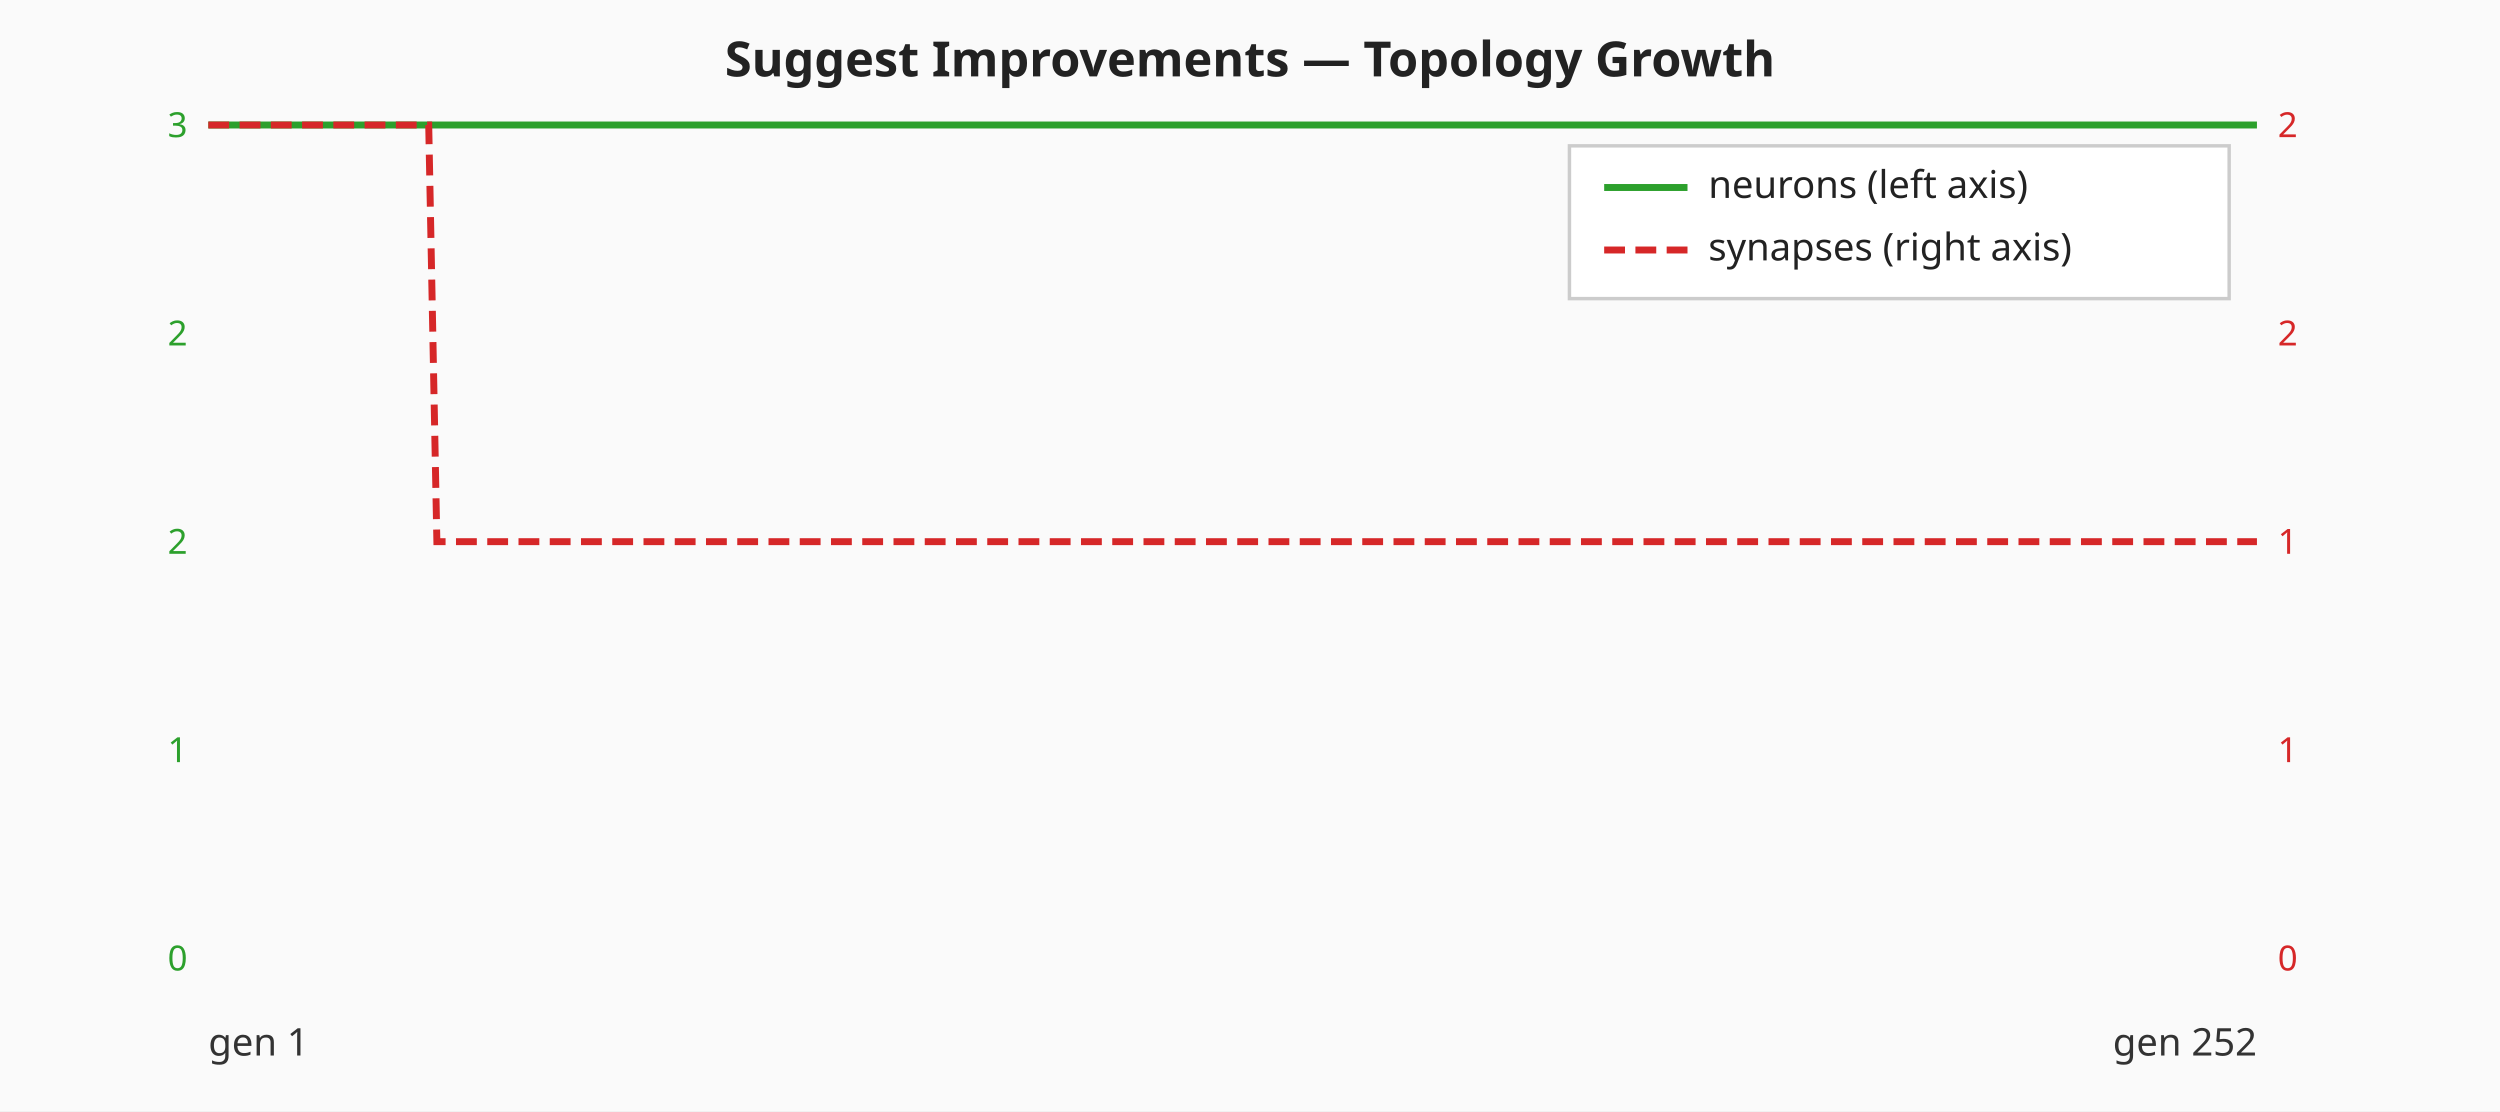
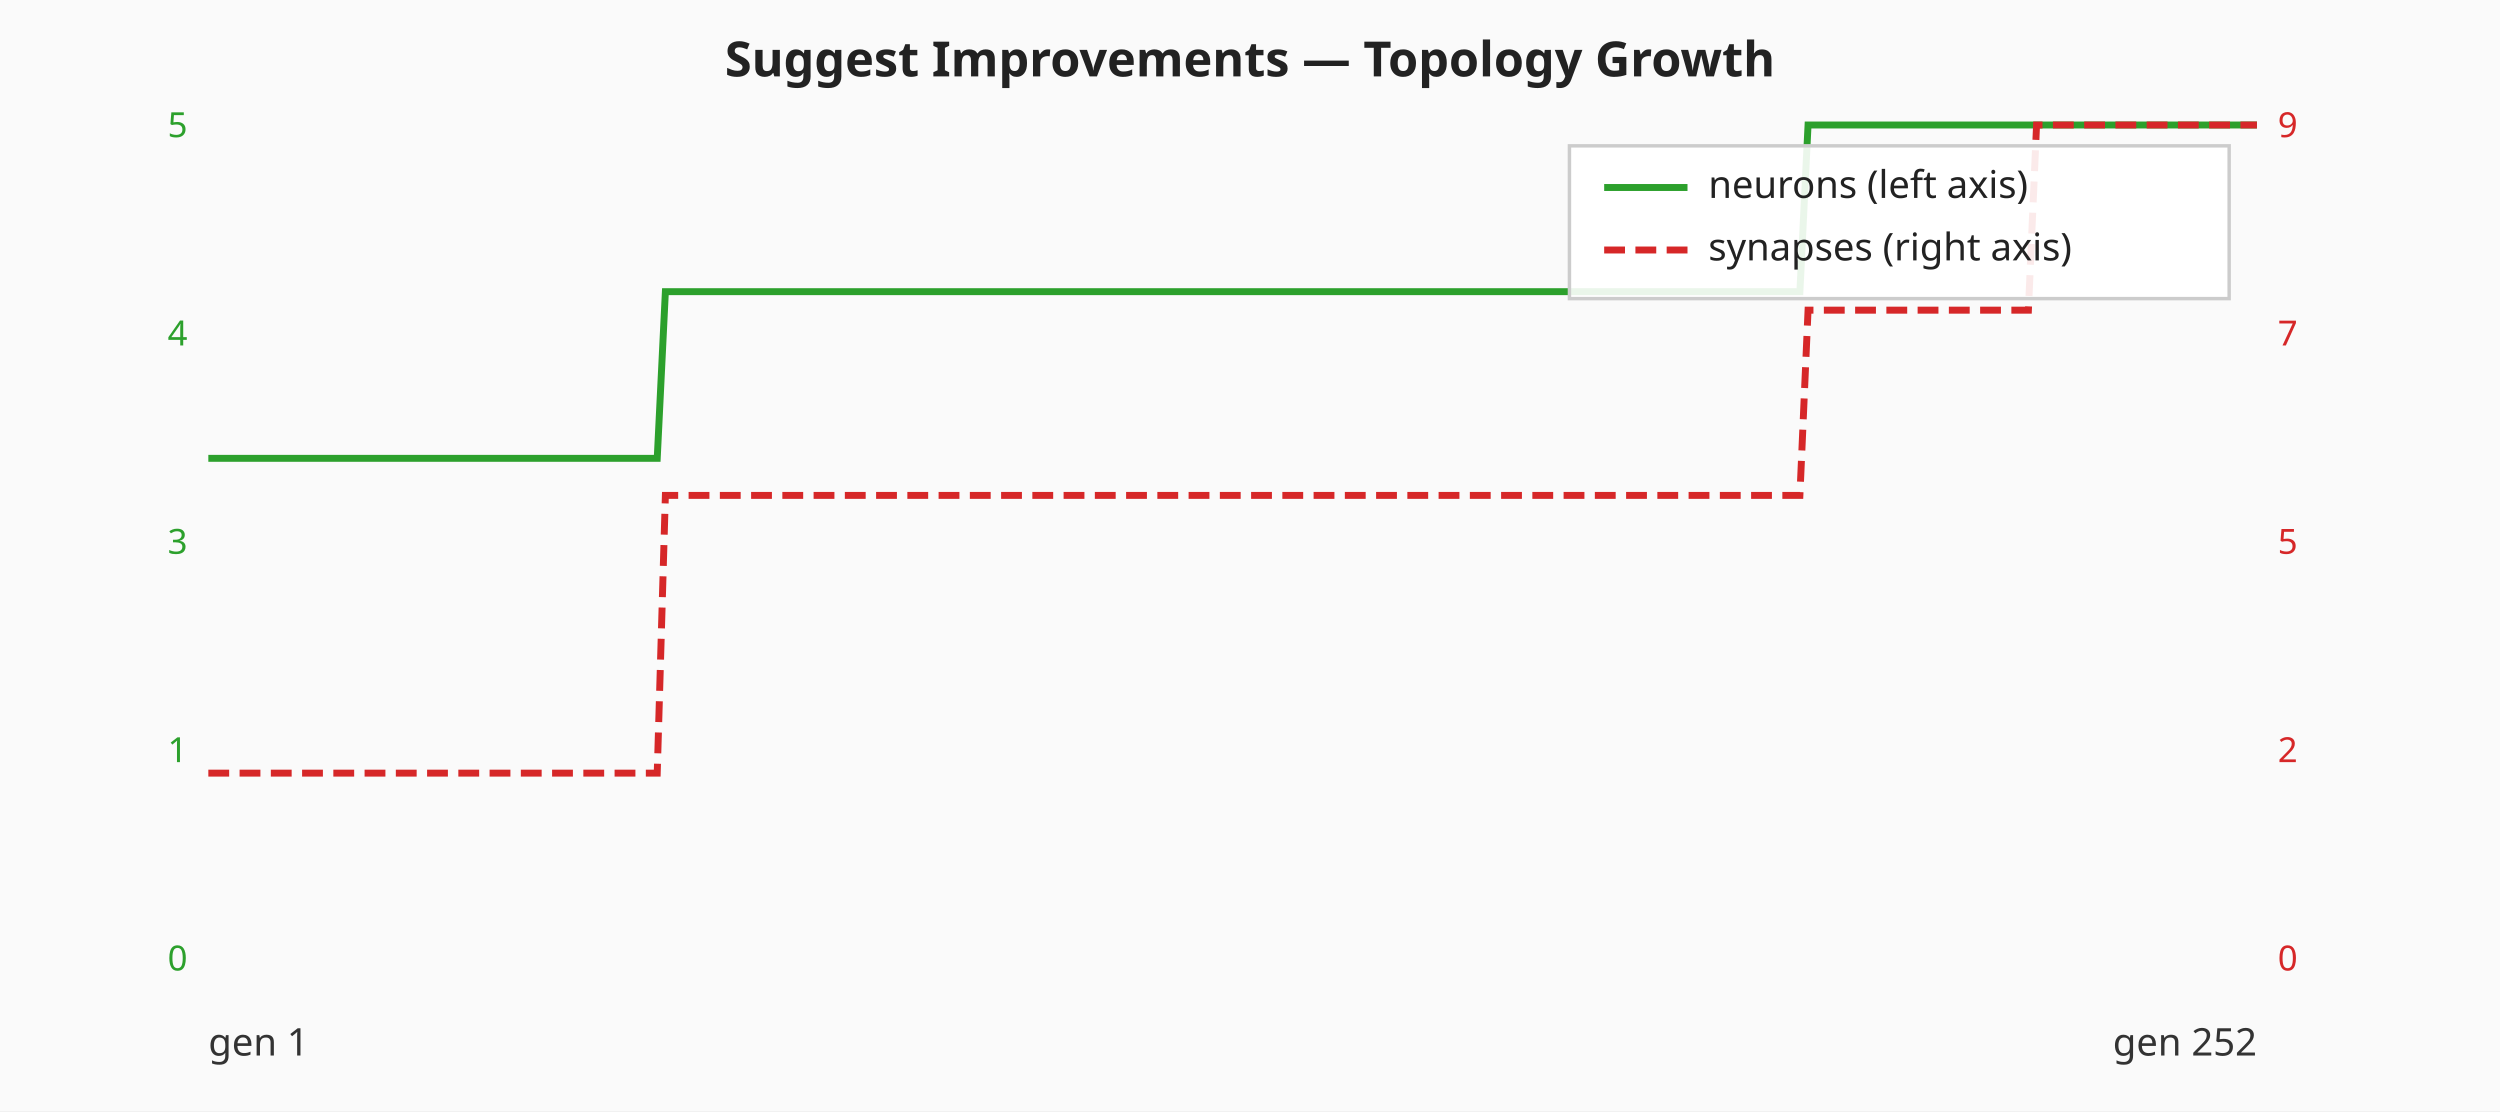
<svg xmlns="http://www.w3.org/2000/svg" viewBox="0 0 720 320" width="720" height="320" role="img" aria-label="Suggest Improvements — neuron and synapse counts per generation">
  <rect width="720" height="320" fill="#fafafa" />
  <text x="360" y="22" text-anchor="middle" font-family="sans-serif" font-size="14" font-weight="bold" fill="#222">Suggest Improvements — Topology Growth</text>
  <text x="54.00" y="279.50" text-anchor="end" font-family="sans-serif" font-size="10" fill="#2ca02c">0</text>
  <text x="54.00" y="219.50" text-anchor="end" font-family="sans-serif" font-size="10" fill="#2ca02c">1</text>
-   <text x="54.00" y="159.50" text-anchor="end" font-family="sans-serif" font-size="10" fill="#2ca02c">2</text>
-   <text x="54.00" y="99.50" text-anchor="end" font-family="sans-serif" font-size="10" fill="#2ca02c">2</text>
-   <text x="54.00" y="39.50" text-anchor="end" font-family="sans-serif" font-size="10" fill="#2ca02c">3</text>
+   <text x="54.00" y="159.50" text-anchor="end" font-family="sans-serif" font-size="10" fill="#2ca02c">3</text>
+   <text x="54.00" y="99.50" text-anchor="end" font-family="sans-serif" font-size="10" fill="#2ca02c">4</text>
+   <text x="54.00" y="39.50" text-anchor="end" font-family="sans-serif" font-size="10" fill="#2ca02c">5</text>
  <text x="656.00" y="279.50" text-anchor="start" font-family="sans-serif" font-size="10" fill="#d62728">0</text>
-   <text x="656.00" y="219.50" text-anchor="start" font-family="sans-serif" font-size="10" fill="#d62728">1</text>
-   <text x="656.00" y="159.50" text-anchor="start" font-family="sans-serif" font-size="10" fill="#d62728">1</text>
-   <text x="656.00" y="99.50" text-anchor="start" font-family="sans-serif" font-size="10" fill="#d62728">2</text>
-   <text x="656.00" y="39.50" text-anchor="start" font-family="sans-serif" font-size="10" fill="#d62728">2</text>
-   <polyline class="neuron-count" fill="none" stroke="#2ca02c" stroke-width="2" points="60.00,36.00 62.35,36.00 64.70,36.00 67.05,36.00 69.40,36.00 71.75,36.00 74.10,36.00 76.45,36.00 78.80,36.00 81.16,36.00 83.51,36.00 85.86,36.00 88.21,36.00 90.56,36.00 92.91,36.00 95.26,36.00 97.61,36.00 99.96,36.00 102.31,36.00 104.66,36.00 107.01,36.00 109.36,36.00 111.71,36.00 114.06,36.00 116.41,36.00 118.76,36.00 121.12,36.00 123.47,36.00 125.82,36.00 128.17,36.00 130.52,36.00 132.87,36.00 135.22,36.00 137.57,36.00 139.92,36.00 142.27,36.00 144.62,36.00 146.97,36.00 149.32,36.00 151.67,36.00 154.02,36.00 156.37,36.00 158.73,36.00 161.08,36.00 163.43,36.00 165.78,36.00 168.13,36.00 170.48,36.00 172.83,36.00 175.18,36.00 177.53,36.00 179.88,36.00 182.23,36.00 184.58,36.00 186.93,36.00 189.28,36.00 191.63,36.00 193.98,36.00 196.33,36.00 198.69,36.00 201.04,36.00 203.39,36.00 205.74,36.00 208.09,36.00 210.44,36.00 212.79,36.00 215.14,36.00 217.49,36.00 219.84,36.00 222.19,36.00 224.54,36.00 226.89,36.00 229.24,36.00 231.59,36.00 233.94,36.00 236.29,36.00 238.65,36.00 241.00,36.00 243.35,36.00 245.70,36.00 248.05,36.00 250.40,36.00 252.75,36.00 255.10,36.00 257.45,36.00 259.80,36.00 262.15,36.00 264.50,36.00 266.85,36.00 269.20,36.00 271.55,36.00 273.90,36.00 276.25,36.00 278.61,36.00 280.96,36.00 283.31,36.00 285.66,36.00 288.01,36.00 290.36,36.00 292.71,36.00 295.06,36.00 297.41,36.00 299.76,36.00 302.11,36.00 304.46,36.00 306.81,36.00 309.16,36.00 311.51,36.00 313.86,36.00 316.22,36.00 318.57,36.00 320.92,36.00 323.27,36.00 325.62,36.00 327.97,36.00 330.32,36.00 332.67,36.00 335.02,36.00 337.37,36.00 339.72,36.00 342.07,36.00 344.42,36.00 346.77,36.00 349.12,36.00 351.47,36.00 353.82,36.00 356.18,36.00 358.53,36.00 360.88,36.00 363.23,36.00 365.58,36.00 367.93,36.00 370.28,36.00 372.63,36.00 374.98,36.00 377.33,36.00 379.68,36.00 382.03,36.00 384.38,36.00 386.73,36.00 389.08,36.00 391.43,36.00 393.78,36.00 396.14,36.00 398.49,36.00 400.84,36.00 403.19,36.00 405.54,36.00 407.89,36.00 410.24,36.00 412.59,36.00 414.94,36.00 417.29,36.00 419.64,36.00 421.99,36.00 424.34,36.00 426.69,36.00 429.04,36.00 431.39,36.00 433.75,36.00 436.10,36.00 438.45,36.00 440.80,36.00 443.15,36.00 445.50,36.00 447.85,36.00 450.20,36.00 452.55,36.00 454.90,36.00 457.25,36.00 459.60,36.00 461.95,36.00 464.30,36.00 466.65,36.00 469.00,36.00 471.35,36.00 473.71,36.00 476.06,36.00 478.41,36.00 480.76,36.00 483.11,36.00 485.46,36.00 487.81,36.00 490.16,36.00 492.51,36.00 494.86,36.00 497.21,36.00 499.56,36.00 501.91,36.00 504.26,36.00 506.61,36.00 508.96,36.00 511.31,36.00 513.67,36.00 516.02,36.00 518.37,36.00 520.72,36.00 523.07,36.00 525.42,36.00 527.77,36.00 530.12,36.00 532.47,36.00 534.82,36.00 537.17,36.00 539.52,36.00 541.87,36.00 544.22,36.00 546.57,36.00 548.92,36.00 551.27,36.00 553.63,36.00 555.98,36.00 558.33,36.00 560.68,36.00 563.03,36.00 565.38,36.00 567.73,36.00 570.08,36.00 572.43,36.00 574.78,36.00 577.13,36.00 579.48,36.00 581.83,36.00 584.18,36.00 586.53,36.00 588.88,36.00 591.24,36.00 593.59,36.00 595.94,36.00 598.29,36.00 600.64,36.00 602.99,36.00 605.34,36.00 607.69,36.00 610.04,36.00 612.39,36.00 614.74,36.00 617.09,36.00 619.44,36.00 621.79,36.00 624.14,36.00 626.49,36.00 628.84,36.00 631.20,36.00 633.55,36.00 635.90,36.00 638.25,36.00 640.60,36.00 642.95,36.00 645.30,36.00 647.65,36.00 650.00,36.00" />
-   <polyline class="synapse-count" fill="none" stroke="#d62728" stroke-width="2" stroke-dasharray="6 3" points="60.00,36.00 62.35,36.00 64.70,36.00 67.05,36.00 69.40,36.00 71.75,36.00 74.10,36.00 76.45,36.00 78.80,36.00 81.16,36.00 83.51,36.00 85.86,36.00 88.21,36.00 90.56,36.00 92.91,36.00 95.26,36.00 97.61,36.00 99.96,36.00 102.31,36.00 104.66,36.00 107.01,36.00 109.36,36.00 111.71,36.00 114.06,36.00 116.41,36.00 118.76,36.00 121.12,36.00 123.47,36.00 125.82,156.00 128.17,156.00 130.52,156.00 132.87,156.00 135.22,156.00 137.57,156.00 139.92,156.00 142.27,156.00 144.62,156.00 146.97,156.00 149.32,156.00 151.67,156.00 154.02,156.00 156.37,156.00 158.73,156.00 161.08,156.00 163.43,156.00 165.78,156.00 168.13,156.00 170.48,156.00 172.83,156.00 175.18,156.00 177.53,156.00 179.88,156.00 182.23,156.00 184.58,156.00 186.93,156.00 189.28,156.00 191.63,156.00 193.98,156.00 196.33,156.00 198.69,156.00 201.04,156.00 203.39,156.00 205.74,156.00 208.09,156.00 210.44,156.00 212.79,156.00 215.14,156.00 217.49,156.00 219.84,156.00 222.19,156.00 224.54,156.00 226.89,156.00 229.24,156.00 231.59,156.00 233.94,156.00 236.29,156.00 238.65,156.00 241.00,156.00 243.35,156.00 245.70,156.00 248.05,156.00 250.40,156.00 252.75,156.00 255.10,156.00 257.45,156.00 259.80,156.00 262.15,156.00 264.50,156.00 266.85,156.00 269.20,156.00 271.55,156.00 273.90,156.00 276.25,156.00 278.61,156.00 280.96,156.00 283.31,156.00 285.66,156.00 288.01,156.00 290.36,156.00 292.71,156.00 295.06,156.00 297.41,156.00 299.76,156.00 302.11,156.00 304.46,156.00 306.81,156.00 309.16,156.00 311.51,156.00 313.86,156.00 316.22,156.00 318.57,156.00 320.92,156.00 323.27,156.00 325.62,156.00 327.97,156.00 330.32,156.00 332.67,156.00 335.02,156.00 337.37,156.00 339.72,156.00 342.07,156.00 344.42,156.00 346.77,156.00 349.12,156.00 351.47,156.00 353.82,156.00 356.18,156.00 358.53,156.00 360.88,156.00 363.23,156.00 365.58,156.00 367.93,156.00 370.28,156.00 372.63,156.00 374.98,156.00 377.33,156.00 379.68,156.00 382.03,156.00 384.38,156.00 386.73,156.00 389.08,156.00 391.43,156.00 393.78,156.00 396.14,156.00 398.49,156.00 400.84,156.00 403.19,156.00 405.54,156.00 407.89,156.00 410.24,156.00 412.59,156.00 414.94,156.00 417.29,156.00 419.64,156.00 421.99,156.00 424.34,156.00 426.69,156.00 429.04,156.00 431.39,156.00 433.75,156.00 436.10,156.00 438.45,156.00 440.80,156.00 443.15,156.00 445.50,156.00 447.85,156.00 450.20,156.00 452.55,156.00 454.90,156.00 457.25,156.00 459.60,156.00 461.95,156.00 464.30,156.00 466.65,156.00 469.00,156.00 471.35,156.00 473.71,156.00 476.06,156.00 478.41,156.00 480.76,156.00 483.11,156.00 485.46,156.00 487.81,156.00 490.16,156.00 492.51,156.00 494.86,156.00 497.21,156.00 499.56,156.00 501.91,156.00 504.26,156.00 506.61,156.00 508.96,156.00 511.31,156.00 513.67,156.00 516.02,156.00 518.37,156.00 520.72,156.00 523.07,156.00 525.42,156.00 527.77,156.00 530.12,156.00 532.47,156.00 534.82,156.00 537.17,156.00 539.52,156.00 541.87,156.00 544.22,156.00 546.57,156.00 548.92,156.00 551.27,156.00 553.63,156.00 555.98,156.00 558.33,156.00 560.68,156.00 563.03,156.00 565.38,156.00 567.73,156.00 570.08,156.00 572.43,156.00 574.78,156.00 577.13,156.00 579.48,156.00 581.83,156.00 584.18,156.00 586.53,156.00 588.88,156.00 591.24,156.00 593.59,156.00 595.94,156.00 598.29,156.00 600.64,156.00 602.99,156.00 605.34,156.00 607.69,156.00 610.04,156.00 612.39,156.00 614.74,156.00 617.09,156.00 619.44,156.00 621.79,156.00 624.14,156.00 626.49,156.00 628.84,156.00 631.20,156.00 633.55,156.00 635.90,156.00 638.25,156.00 640.60,156.00 642.95,156.00 645.30,156.00 647.65,156.00 650.00,156.00" />
+   <text x="656.00" y="219.50" text-anchor="start" font-family="sans-serif" font-size="10" fill="#d62728">2</text>
+   <text x="656.00" y="159.50" text-anchor="start" font-family="sans-serif" font-size="10" fill="#d62728">5</text>
+   <text x="656.00" y="99.50" text-anchor="start" font-family="sans-serif" font-size="10" fill="#d62728">7</text>
+   <text x="656.00" y="39.50" text-anchor="start" font-family="sans-serif" font-size="10" fill="#d62728">9</text>
+   <polyline class="neuron-count" fill="none" stroke="#2ca02c" stroke-width="2" points="60.00,132.00 62.35,132.00 64.70,132.00 67.05,132.00 69.40,132.00 71.75,132.00 74.10,132.00 76.45,132.00 78.80,132.00 81.16,132.00 83.51,132.00 85.86,132.00 88.21,132.00 90.56,132.00 92.91,132.00 95.26,132.00 97.61,132.00 99.96,132.00 102.31,132.00 104.66,132.00 107.01,132.00 109.36,132.00 111.71,132.00 114.06,132.00 116.41,132.00 118.76,132.00 121.12,132.00 123.47,132.00 125.82,132.00 128.17,132.00 130.52,132.00 132.87,132.00 135.22,132.00 137.57,132.00 139.92,132.00 142.27,132.00 144.62,132.00 146.97,132.00 149.32,132.00 151.67,132.00 154.02,132.00 156.37,132.00 158.73,132.00 161.08,132.00 163.43,132.00 165.78,132.00 168.13,132.00 170.48,132.00 172.83,132.00 175.18,132.00 177.53,132.00 179.88,132.00 182.23,132.00 184.58,132.00 186.93,132.00 189.28,132.00 191.63,84.00 193.98,84.00 196.33,84.00 198.69,84.00 201.04,84.00 203.39,84.00 205.74,84.00 208.09,84.00 210.44,84.00 212.79,84.00 215.14,84.00 217.49,84.00 219.84,84.00 222.19,84.00 224.54,84.00 226.89,84.00 229.24,84.00 231.59,84.00 233.94,84.00 236.29,84.00 238.65,84.00 241.00,84.00 243.35,84.00 245.70,84.00 248.05,84.00 250.40,84.00 252.75,84.00 255.10,84.00 257.45,84.00 259.80,84.00 262.15,84.00 264.50,84.00 266.85,84.00 269.20,84.00 271.55,84.00 273.90,84.00 276.25,84.00 278.61,84.00 280.96,84.00 283.31,84.00 285.66,84.00 288.01,84.00 290.36,84.00 292.71,84.00 295.06,84.00 297.41,84.00 299.76,84.00 302.11,84.00 304.46,84.00 306.81,84.00 309.16,84.00 311.51,84.00 313.86,84.00 316.22,84.00 318.57,84.00 320.92,84.00 323.27,84.00 325.62,84.00 327.97,84.00 330.32,84.00 332.67,84.00 335.02,84.00 337.37,84.00 339.72,84.00 342.07,84.00 344.42,84.00 346.77,84.00 349.12,84.00 351.47,84.00 353.82,84.00 356.18,84.00 358.53,84.00 360.88,84.00 363.23,84.00 365.58,84.00 367.93,84.00 370.28,84.00 372.63,84.00 374.98,84.00 377.33,84.00 379.68,84.00 382.03,84.00 384.38,84.00 386.73,84.00 389.08,84.00 391.43,84.00 393.78,84.00 396.14,84.00 398.49,84.00 400.84,84.00 403.19,84.00 405.54,84.00 407.89,84.00 410.24,84.00 412.59,84.00 414.94,84.00 417.29,84.00 419.64,84.00 421.99,84.00 424.34,84.00 426.69,84.00 429.04,84.00 431.39,84.00 433.75,84.00 436.10,84.00 438.45,84.00 440.80,84.00 443.15,84.00 445.50,84.00 447.85,84.00 450.20,84.00 452.55,84.00 454.90,84.00 457.25,84.00 459.60,84.00 461.95,84.00 464.30,84.00 466.65,84.00 469.00,84.00 471.35,84.00 473.71,84.00 476.06,84.00 478.41,84.00 480.76,84.00 483.11,84.00 485.46,84.00 487.81,84.00 490.16,84.00 492.51,84.00 494.86,84.00 497.21,84.00 499.56,84.00 501.91,84.00 504.26,84.00 506.61,84.00 508.96,84.00 511.31,84.00 513.67,84.00 516.02,84.00 518.37,84.00 520.72,36.00 523.07,36.00 525.42,36.00 527.77,36.00 530.12,36.00 532.47,36.00 534.82,36.00 537.17,36.00 539.52,36.00 541.87,36.00 544.22,36.00 546.57,36.00 548.92,36.00 551.27,36.00 553.63,36.00 555.98,36.00 558.33,36.00 560.68,36.00 563.03,36.00 565.38,36.00 567.73,36.00 570.08,36.00 572.43,36.00 574.78,36.00 577.13,36.00 579.48,36.00 581.83,36.00 584.18,36.00 586.53,36.00 588.88,36.00 591.24,36.00 593.59,36.00 595.94,36.00 598.29,36.00 600.64,36.00 602.99,36.00 605.34,36.00 607.69,36.00 610.04,36.00 612.39,36.00 614.74,36.00 617.09,36.00 619.44,36.00 621.79,36.00 624.14,36.00 626.49,36.00 628.84,36.00 631.20,36.00 633.55,36.00 635.90,36.00 638.25,36.00 640.60,36.00 642.95,36.00 645.30,36.00 647.65,36.00 650.00,36.00" />
+   <polyline class="synapse-count" fill="none" stroke="#d62728" stroke-width="2" stroke-dasharray="6 3" points="60.00,222.67 62.35,222.67 64.70,222.67 67.05,222.67 69.40,222.67 71.75,222.67 74.10,222.67 76.45,222.67 78.80,222.67 81.16,222.67 83.51,222.67 85.86,222.67 88.21,222.67 90.56,222.67 92.91,222.67 95.26,222.67 97.61,222.67 99.96,222.67 102.31,222.67 104.66,222.67 107.01,222.67 109.36,222.67 111.71,222.67 114.06,222.67 116.41,222.67 118.76,222.67 121.12,222.67 123.47,222.67 125.82,222.67 128.17,222.67 130.52,222.67 132.87,222.67 135.22,222.67 137.57,222.67 139.92,222.67 142.27,222.67 144.62,222.67 146.97,222.67 149.32,222.67 151.67,222.67 154.02,222.67 156.37,222.67 158.73,222.67 161.08,222.67 163.43,222.67 165.78,222.67 168.13,222.67 170.48,222.67 172.83,222.67 175.18,222.67 177.53,222.67 179.88,222.67 182.23,222.67 184.58,222.67 186.93,222.67 189.28,222.67 191.63,142.67 193.98,142.67 196.33,142.67 198.69,142.67 201.04,142.67 203.39,142.67 205.74,142.67 208.09,142.67 210.44,142.67 212.79,142.67 215.14,142.67 217.49,142.67 219.84,142.67 222.19,142.67 224.54,142.67 226.89,142.67 229.24,142.67 231.59,142.67 233.94,142.67 236.29,142.67 238.65,142.67 241.00,142.67 243.35,142.67 245.70,142.67 248.05,142.67 250.40,142.67 252.75,142.67 255.10,142.67 257.45,142.67 259.80,142.67 262.15,142.67 264.50,142.67 266.85,142.67 269.20,142.67 271.55,142.67 273.90,142.67 276.25,142.67 278.61,142.67 280.96,142.67 283.31,142.67 285.66,142.67 288.01,142.67 290.36,142.67 292.71,142.67 295.06,142.67 297.41,142.67 299.76,142.67 302.11,142.67 304.46,142.67 306.81,142.67 309.16,142.67 311.51,142.67 313.86,142.67 316.22,142.67 318.57,142.67 320.92,142.67 323.27,142.67 325.62,142.67 327.97,142.67 330.32,142.67 332.67,142.67 335.02,142.67 337.37,142.67 339.72,142.67 342.07,142.67 344.42,142.67 346.77,142.67 349.12,142.67 351.47,142.67 353.82,142.67 356.18,142.67 358.53,142.67 360.88,142.67 363.23,142.67 365.58,142.67 367.93,142.67 370.28,142.67 372.63,142.67 374.98,142.67 377.33,142.67 379.68,142.67 382.03,142.67 384.38,142.67 386.73,142.67 389.08,142.67 391.43,142.67 393.78,142.67 396.14,142.67 398.49,142.67 400.84,142.67 403.19,142.67 405.54,142.67 407.89,142.67 410.24,142.67 412.59,142.67 414.94,142.67 417.29,142.67 419.64,142.67 421.99,142.67 424.34,142.67 426.69,142.67 429.04,142.67 431.39,142.67 433.75,142.67 436.10,142.67 438.45,142.67 440.80,142.67 443.15,142.67 445.50,142.67 447.85,142.67 450.20,142.67 452.55,142.67 454.90,142.67 457.25,142.67 459.60,142.67 461.95,142.67 464.30,142.67 466.65,142.67 469.00,142.67 471.35,142.67 473.71,142.67 476.06,142.67 478.41,142.67 480.76,142.67 483.11,142.67 485.46,142.67 487.81,142.67 490.16,142.67 492.51,142.67 494.86,142.67 497.21,142.67 499.56,142.67 501.91,142.67 504.26,142.67 506.61,142.67 508.96,142.67 511.31,142.67 513.67,142.67 516.02,142.67 518.37,142.67 520.72,89.33 523.07,89.33 525.42,89.33 527.77,89.33 530.12,89.33 532.47,89.33 534.82,89.33 537.17,89.33 539.52,89.33 541.87,89.33 544.22,89.33 546.57,89.33 548.92,89.33 551.27,89.33 553.63,89.33 555.98,89.33 558.33,89.33 560.68,89.33 563.03,89.33 565.38,89.33 567.73,89.33 570.08,89.33 572.43,89.33 574.78,89.33 577.13,89.33 579.48,89.33 581.83,89.33 584.18,89.33 586.53,36.00 588.88,36.00 591.24,36.00 593.59,36.00 595.94,36.00 598.29,36.00 600.64,36.00 602.99,36.00 605.34,36.00 607.69,36.00 610.04,36.00 612.39,36.00 614.74,36.00 617.09,36.00 619.44,36.00 621.79,36.00 624.14,36.00 626.49,36.00 628.84,36.00 631.20,36.00 633.55,36.00 635.90,36.00 638.25,36.00 640.60,36.00 642.95,36.00 645.30,36.00 647.65,36.00 650.00,36.00" />
  <text x="60.00" y="304.00" font-family="sans-serif" font-size="11" fill="#333">gen 1</text>
  <text x="650.00" y="304.00" text-anchor="end" font-family="sans-serif" font-size="11" fill="#333">gen 252</text>
  <g class="legend" font-family="sans-serif" font-size="11" fill="#222">
    <rect x="452.00" y="42.00" width="190" height="44" fill="#ffffff" fill-opacity="0.9" stroke="#cccccc" />
    <line x1="462.00" y1="54.00" x2="486.00" y2="54.00" stroke="#2ca02c" stroke-width="2" />
    <text x="492.00" y="57.00">neurons (left axis)</text>
    <line x1="462.00" y1="72.00" x2="486.00" y2="72.00" stroke="#d62728" stroke-width="2" stroke-dasharray="6 3" />
    <text x="492.00" y="75.00">synapses (right axis)</text>
  </g>
</svg>
